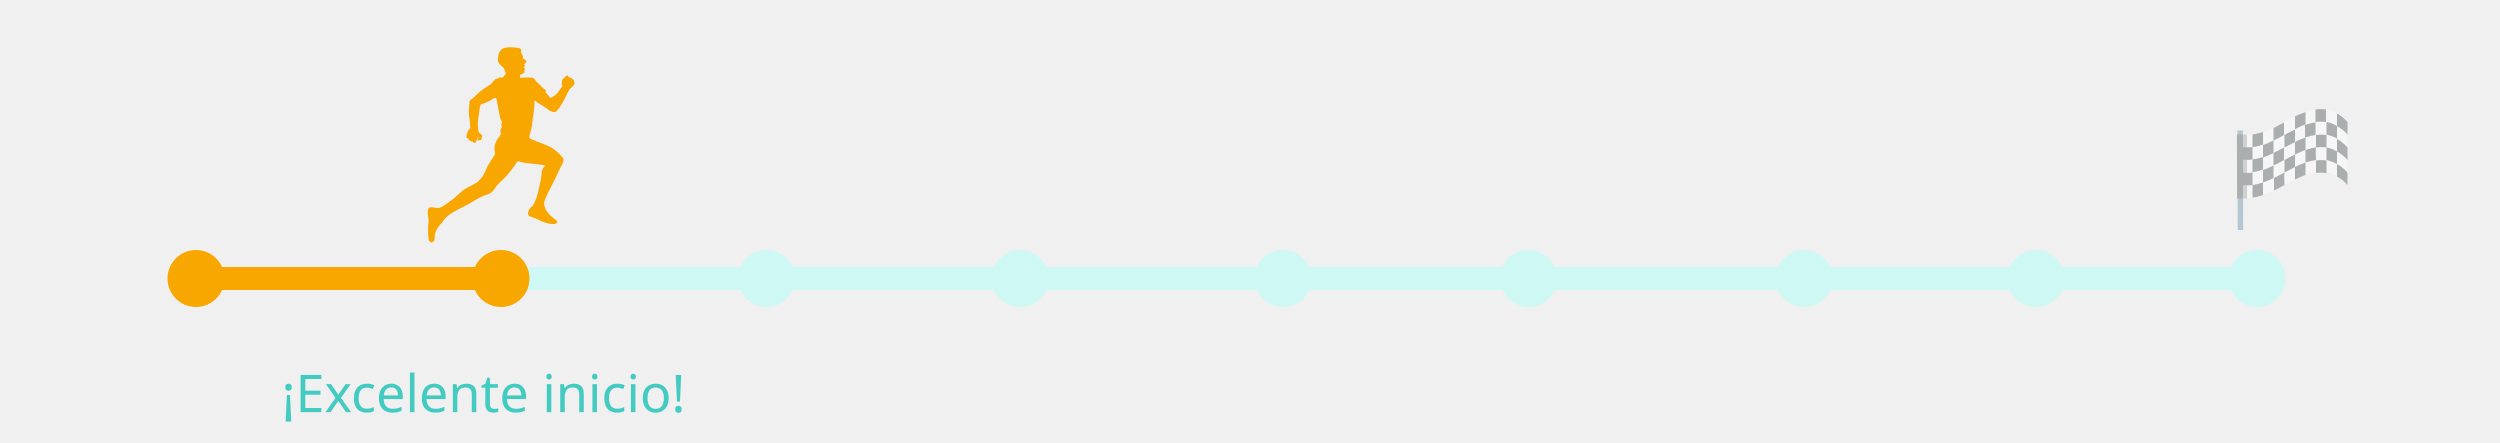
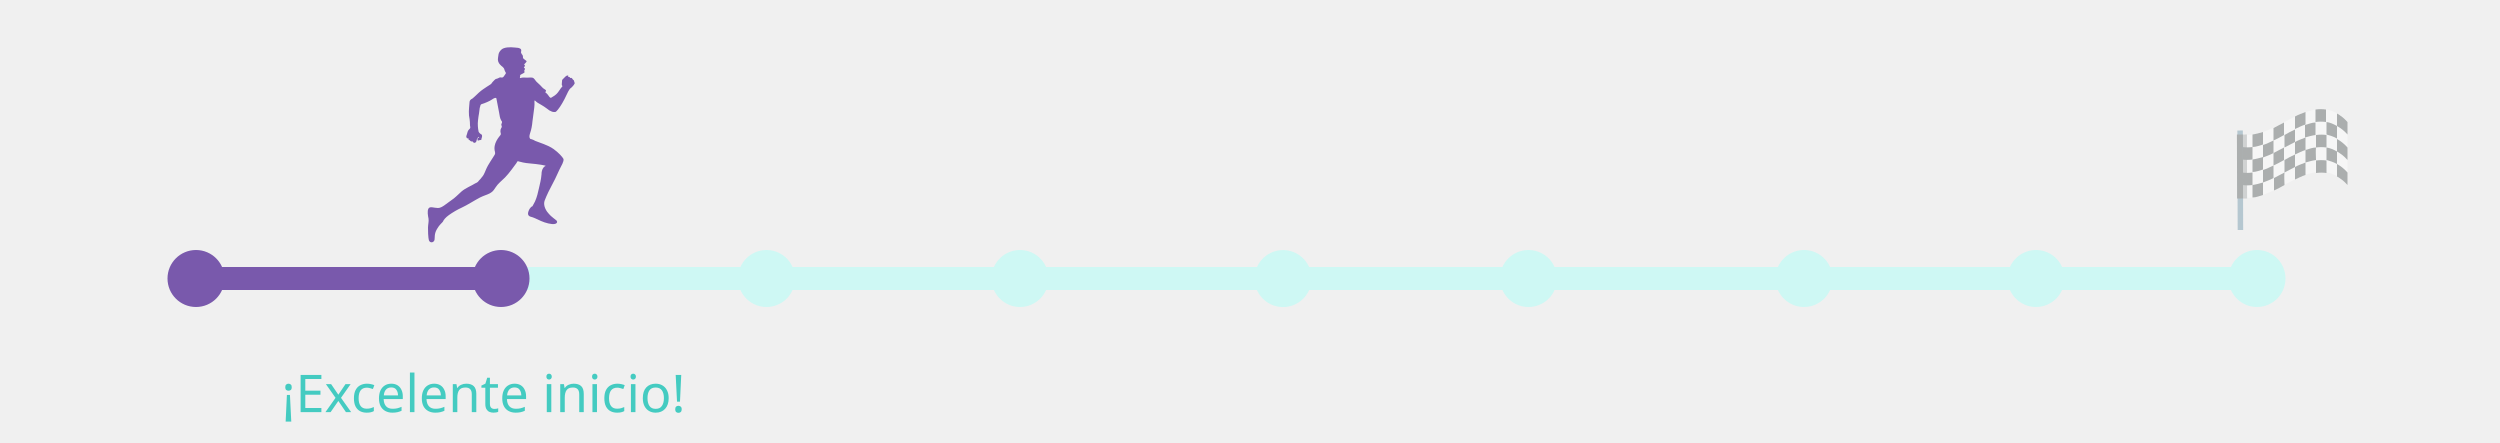
<svg xmlns="http://www.w3.org/2000/svg" version="1.1" id="Capa_1" x="0px" y="0px" viewBox="0 0 500 88.4" style="enable-background:new 0 0 500 88.4;" xml:space="preserve">
  <style type="text/css">
	.st0{fill:#CEF8F4;}
- 	.st1{fill:#F8A600;}
+ 	.st1{fill:#7959AC;}
	.st2{fill:#44CBC1;}
	.st3{font-family:'Poppins-Medium';}
	.st4{font-size:10.427px;}
	.st5{opacity:0.39;}
	.st6{fill:#FFFFFF;}
	.st7{fill:#3D4646;}
	.st8{fill:#58869D;}
	.st9{opacity:0.5;fill:#3D4646;enable-background:new    ;}
</style>
  <rect x="94.5" y="53.4" class="st0" width="356" height="4.6" />
  <rect x="39.2" y="53.4" class="st1" width="61" height="4.6" />
  <circle class="st1" cx="39.2" cy="55.7" r="5.7" />
  <circle class="st1" cx="100.2" cy="55.7" r="5.7" />
  <circle class="st0" cx="153.3" cy="55.7" r="5.7" />
  <circle class="st0" cx="204" cy="55.7" r="5.7" />
-   <circle class="st0" cx="256.6" cy="55.7" r="5.7" />
+   <ellipse transform="matrix(0.2298 -0.9732 0.9732 0.2298 143.4354 292.6385)" class="st0" cx="256.6" cy="55.7" rx="5.7" ry="5.7" />
  <circle class="st0" cx="305.7" cy="55.7" r="5.7" />
  <circle class="st0" cx="360.8" cy="55.7" r="5.7" />
  <circle class="st0" cx="407.2" cy="55.7" r="5.7" />
  <circle class="st0" cx="451.4" cy="55.7" r="5.7" />
  <text transform="matrix(1 0 0 1 56.3012 82.4253)" class="st2 st3 st4">¡Excelente inicio!</text>
-   <path class="st1" d="M104.1,15.6c0,0-0.2,0.1-0.1-0.2c0.1-0.2-0.1-0.4,0.2-0.5c0.4-0.2,0.8-0.4,0.7-0.5c0-0.2-0.1-0.3,0-0.4  c0.1-0.1,0.1-0.2,0.1-0.3c-0.1-0.1-0.3-0.1-0.2-0.2c0.1-0.2,0.2-0.3,0.2-0.4s-0.3-0.1-0.1-0.3s0.5-0.5,0.4-0.6s-0.7-0.5-0.7-0.6  c0-0.2,0-0.4-0.1-0.6c-0.2-0.2-0.2-0.3-0.3-0.5c0-0.2,0.2-0.6-0.2-0.8s-0.4-0.1-1.1-0.2c-0.8-0.1-2.2-0.1-2.7,0.5  c-0.6,0.6-0.5,1.1-0.6,1.6s0.1,1,0.4,1.3c0.3,0.4,0.8,0.5,0.9,1.1c0.2,0.6,0.4,0.5,0.2,0.8c-0.2,0.2-0.4,0.8-0.8,0.7  c-0.4-0.1-0.5,0.1-0.8,0.2c-0.4,0.1-0.4,0.1-0.6,0.3c-0.2,0.2-0.5,0.5-0.6,0.7s-1.5,0.9-2.5,1.8s-0.9,0.9-1.3,1.2  c-0.4,0.2-0.6,0.4-0.6,0.8s-0.2,1.5-0.1,2.6c0.2,1.1,0.2,1.6,0.2,2c0.1,0.5,0.1,0.5-0.2,0.8s-0.3,0.6-0.4,0.9  c-0.1,0.3-0.2,0.5-0.1,0.7c0.1,0.2,0.3,0.2,0.4,0.2c0.1,0-0.1,0.2,0.1,0.3c0.2,0.1,0.2,0,0.2,0s-0.1,0.1,0.1,0.2  c0.1,0.1,0.3,0.1,0.4,0.1c0.1-0.1,0,0.1,0.2,0.2s0.3,0.1,0.5-0.1c0.1-0.1,0.1-0.4,0.2-0.6c0.1-0.2,0.3-0.5,0.4-0.4  c0.1,0.2-0.1,0.1-0.2,0.2c-0.1,0.1-0.2,0.6,0.1,0.5c0.4-0.1,0.2-0.1,0.4-0.1s0.2-0.1,0.2-0.3c0.1-0.2,0.2-0.7,0-0.8  c-0.2-0.1-0.6-0.4-0.6-0.7c-0.1-0.4-0.2-1.4-0.1-2.1c0.1-0.7,0.1-1,0.2-1.4c0.1-0.5,0.1-1.1,0.2-1.3c0.1-0.2,0-0.5,0.4-0.6  s1.6-0.6,2-0.9s0.9-0.5,0.9-0.1c0.1,0.5,0.4,2,0.5,2.6s0.2,1.3,0.4,1.6c0.1,0.3,0.2,0.1,0.2,0.5c-0.1,0.4-0.2,0.2-0.1,0.6  c0.1,0.4,0.1,0.2-0.1,0.6c-0.1,0.4-0.1,0-0.1,0.4c-0.1,0.4,0.2,0.6,0,0.9s-1.6,1.7-1.1,3.4c0,0,0.1,0.4-0.1,0.6  c-0.2,0.4-1.3,1.9-1.7,2.9s-0.6,1.3-0.8,1.5c-0.2,0.3-0.4,0.5-0.6,0.7c-0.2,0.2-0.1,0.3-0.8,0.6c-0.6,0.4-1.9,0.9-2.7,1.6  s-1.2,1.2-2.1,1.8s-1.8,1.5-2.6,1.5s-1.6-0.4-1.9,0.1s-0.1,1.5,0,2s-0.1,1.3-0.1,1.8s0,2,0.2,2.6c0.2,0.5,0.9,0.5,1.1-0.1  c0.1-0.5-0.1-1.2,0.5-2.2c0.5-0.9,1.1-1.3,1.2-1.5c0.1-0.3,0.5-0.8,1.2-1.3s1.7-1.1,2.6-1.5c0.9-0.4,2.8-1.6,3.6-2s1.3-0.5,1.9-0.8  c0.5-0.3,0.7-0.4,1.2-1.2s1.1-1.2,1.9-2s2-2.5,2.3-2.9c0.2-0.4,0.2-0.4,0.5-0.3c0.4,0.1,1,0.3,2.3,0.4c1.3,0.1,3.3,0.4,3,0.5  s-0.8,0.6-0.8,1.7c-0.1,1.1-0.3,1.8-0.5,2.7s-0.4,1.8-0.8,2.7c-0.5,0.9-0.5,1-0.6,1s-0.3,0.2-0.5,0.5c-0.2,0.4-0.6,1.2,0.1,1.5  c0.8,0.2,1.3,0.5,2.2,0.9s2.1,0.7,2.7,0.6c0.6-0.1,0.6-0.5,0.4-0.7c-0.2-0.2-1.1-0.8-1.5-1.3c-0.5-0.5-1.2-1.6-0.9-2.6  c0.4-1.1,1.1-2.5,1.7-3.6c0.6-1.1,0.9-1.9,1.3-2.7c0.4-0.8,0.9-1.6,0.8-2.1c-0.2-0.4-1-1.3-2-2c-1.1-0.8-2.9-1.3-3.6-1.6  c-0.7-0.4-1-0.4-1-0.4s-0.4-0.2-0.1-1.1s0.4-1.5,0.5-2.5s0.4-2.7,0.4-3.3c0-0.6-0.1-1,0.2-0.7s0.5,0.4,1.2,0.8s1.3,0.9,1.6,1.1  c0.4,0.2,0.6,0.3,0.9,0.3c0.3,0,0.3,0.1,0.8-0.5s1.2-1.8,1.7-2.9s0.7-1.3,1-1.5c0.2-0.2,0.8-0.8,0.6-1c-0.1-0.2-0.1-0.5-0.2-0.5  c-0.1-0.1-0.1,0-0.2-0.2c-0.1-0.2-0.3-0.3-0.4-0.2c-0.2,0-0.1-0.2-0.2-0.2s-0.2,0-0.3-0.1c0-0.1,0.2-0.2-0.1-0.2  c-0.2,0-0.2,0.1-0.4,0.2c-0.2,0.2-0.3,0.3-0.5,0.5c-0.2,0.2-0.2,0.2-0.2,0.5c0,0.4-0.1,0.6,0,0.8c0.1,0.1,0.2,0.1-0.2,0.5  c-0.3,0.4-0.5,0.8-0.9,1.2c-0.4,0.4-0.9,0.6-1,0.7s-0.2,0.1-0.4-0.1c-0.1-0.2-0.6-0.8-0.8-0.9s0.4-0.3-0.1-0.6  c-0.5-0.3-0.5-0.4-1-0.9s-0.7-0.6-0.9-0.9c-0.3-0.4-0.4-0.6-0.9-0.6C104.9,15.6,104.7,15.4,104.1,15.6z" />
+   <path class="st1" d="M104.1,15.6c0,0-0.2,0.1-0.1-0.2c0.1-0.2-0.1-0.4,0.2-0.5c0.4-0.2,0.8-0.4,0.7-0.5c0-0.2-0.1-0.3,0-0.4  c0.1-0.1,0.1-0.2,0.1-0.3c-0.1-0.1-0.3-0.1-0.2-0.2c0.1-0.2,0.2-0.3,0.2-0.4s-0.3-0.1-0.1-0.3s0.5-0.5,0.4-0.6s-0.7-0.5-0.7-0.6  c0-0.2,0-0.4-0.1-0.6c-0.2-0.2-0.2-0.3-0.3-0.5c0-0.2,0.2-0.6-0.2-0.8s-0.4-0.1-1.1-0.2c-0.8-0.1-2.2-0.1-2.7,0.5  c-0.6,0.6-0.5,1.1-0.6,1.6s0.1,1,0.4,1.3c0.3,0.4,0.8,0.5,0.9,1.1c0.2,0.6,0.4,0.5,0.2,0.8c-0.2,0.2-0.4,0.8-0.8,0.7  s-0.5,0.1-0.8,0.2c-0.4,0.1-0.4,0.1-0.6,0.3c-0.2,0.2-0.5,0.5-0.6,0.7s-1.5,0.9-2.5,1.8s-0.9,0.9-1.3,1.2c-0.4,0.2-0.6,0.4-0.6,0.8  s-0.2,1.5-0.1,2.6c0.2,1.1,0.2,1.6,0.2,2c0.1,0.5,0.1,0.5-0.2,0.8s-0.3,0.6-0.4,0.9s-0.2,0.5-0.1,0.7s0.3,0.2,0.4,0.2  s-0.1,0.2,0.1,0.3c0.2,0.1,0.2,0,0.2,0s-0.1,0.1,0.1,0.2c0.1,0.1,0.3,0.1,0.4,0.1c0.1-0.1,0,0.1,0.2,0.2s0.3,0.1,0.5-0.1  c0.1-0.1,0.1-0.4,0.2-0.6s0.3-0.5,0.4-0.4c0.1,0.2-0.1,0.1-0.2,0.2s-0.2,0.6,0.1,0.5c0.4-0.1,0.2-0.1,0.4-0.1s0.2-0.1,0.2-0.3  c0.1-0.2,0.2-0.7,0-0.8c-0.2-0.1-0.6-0.4-0.6-0.7c-0.1-0.4-0.2-1.4-0.1-2.1s0.1-1,0.2-1.4c0.1-0.5,0.1-1.1,0.2-1.3  c0.1-0.2,0-0.5,0.4-0.6s1.6-0.6,2-0.9s0.9-0.5,0.9-0.1c0.1,0.5,0.4,2,0.5,2.6s0.2,1.3,0.4,1.6c0.1,0.3,0.2,0.1,0.2,0.5  c-0.1,0.4-0.2,0.2-0.1,0.6s0.1,0.2-0.1,0.6c-0.1,0.4-0.1,0-0.1,0.4c-0.1,0.4,0.2,0.6,0,0.9s-1.6,1.7-1.1,3.4c0,0,0.1,0.4-0.1,0.6  c-0.2,0.4-1.3,1.9-1.7,2.9s-0.6,1.3-0.8,1.5c-0.2,0.3-0.4,0.5-0.6,0.7s-0.1,0.3-0.8,0.6c-0.6,0.4-1.9,0.9-2.7,1.6s-1.2,1.2-2.1,1.8  s-1.8,1.5-2.6,1.5s-1.6-0.4-1.9,0.1s-0.1,1.5,0,2s-0.1,1.3-0.1,1.8s0,2,0.2,2.6c0.2,0.5,0.9,0.5,1.1-0.1c0.1-0.5-0.1-1.2,0.5-2.2  c0.5-0.9,1.1-1.3,1.2-1.5c0.1-0.3,0.5-0.8,1.2-1.3s1.7-1.1,2.6-1.5s2.8-1.6,3.6-2s1.3-0.5,1.9-0.8c0.5-0.3,0.7-0.4,1.2-1.2  s1.1-1.2,1.9-2s2-2.5,2.3-2.9c0.2-0.4,0.2-0.4,0.5-0.3c0.4,0.1,1,0.3,2.3,0.4c1.3,0.1,3.3,0.4,3,0.5s-0.8,0.6-0.8,1.7  c-0.1,1.1-0.3,1.8-0.5,2.7s-0.4,1.8-0.8,2.7c-0.5,0.9-0.5,1-0.6,1s-0.3,0.2-0.5,0.5c-0.2,0.4-0.6,1.2,0.1,1.5  c0.8,0.2,1.3,0.5,2.2,0.9s2.1,0.7,2.7,0.6c0.6-0.1,0.6-0.5,0.4-0.7s-1.1-0.8-1.5-1.3c-0.5-0.5-1.2-1.6-0.9-2.6  c0.4-1.1,1.1-2.5,1.7-3.6s0.9-1.9,1.3-2.7s0.9-1.6,0.8-2.1c-0.2-0.4-1-1.3-2-2c-1.1-0.8-2.9-1.3-3.6-1.6c-0.7-0.4-1-0.4-1-0.4  s-0.4-0.2-0.1-1.1s0.4-1.5,0.5-2.5s0.4-2.7,0.4-3.3c0-0.6-0.1-1,0.2-0.7s0.5,0.4,1.2,0.8s1.3,0.9,1.6,1.1c0.4,0.2,0.6,0.3,0.9,0.3  s0.3,0.1,0.8-0.5s1.2-1.8,1.7-2.9s0.7-1.3,1-1.5c0.2-0.2,0.8-0.8,0.6-1c-0.1-0.2-0.1-0.5-0.2-0.5c-0.1-0.1-0.1,0-0.2-0.2  s-0.3-0.3-0.4-0.2c-0.2,0-0.1-0.2-0.2-0.2s-0.2,0-0.3-0.1c0-0.1,0.2-0.2-0.1-0.2c-0.2,0-0.2,0.1-0.4,0.2c-0.2,0.2-0.3,0.3-0.5,0.5  s-0.2,0.2-0.2,0.5c0,0.4-0.1,0.6,0,0.8c0.1,0.1,0.2,0.1-0.2,0.5c-0.3,0.4-0.5,0.8-0.9,1.2c-0.4,0.4-0.9,0.6-1,0.7s-0.2,0.1-0.4-0.1  c-0.1-0.2-0.6-0.8-0.8-0.9s0.4-0.3-0.1-0.6c-0.5-0.3-0.5-0.4-1-0.9s-0.7-0.6-0.9-0.9c-0.3-0.4-0.4-0.6-0.9-0.6  C104.9,15.6,104.7,15.4,104.1,15.6z" />
  <g class="st5">
    <g>
      <g>
        <path class="st6" d="M469.5,24.3c-7-7.2-14,3.7-21,2.6v12.6c7,1.1,14-9.9,21-2.6C469.5,32.7,469.5,28.5,469.5,24.3z" />
        <g>
          <g>
            <g>
              <path class="st7" d="M450.5,37c-0.7,0.1-1.4,0.1-2.1,0c0-0.8,0-1.7,0-2.5c0.7,0.1,1.4,0.1,2.1,0        C450.5,35.3,450.5,36.2,450.5,37z" />
            </g>
            <g>
              <path class="st7" d="M452.6,33.9c-0.7,0.2-1.4,0.5-2.1,0.5c0-0.8,0-1.7,0-2.5c0.7-0.1,1.4-0.3,2.1-0.5        C452.6,32.2,452.6,33.1,452.6,33.9z" />
            </g>
          </g>
          <g>
            <g>
              <path class="st7" d="M452.6,39c-0.7,0.2-1.4,0.5-2.1,0.5c0-0.8,0-1.7,0-2.5c0.7-0.1,1.4-0.3,2.1-0.5        C452.6,37.3,452.6,38.1,452.6,39z" />
            </g>
          </g>
          <g>
            <path class="st7" d="M450.5,31.9c-0.7,0.1-1.4,0.1-2.1,0c0-0.8,0-1.7,0-2.5c0.7,0.1,1.4,0.1,2.1,0       C450.5,30.3,450.5,31.1,450.5,31.9z" />
          </g>
          <g>
            <path class="st7" d="M452.6,28.9c-0.7,0.2-1.4,0.5-2.1,0.5c0-0.8,0-1.7,0-2.5c0.7-0.1,1.4-0.3,2.1-0.5       C452.6,27.2,452.6,28,452.6,28.9z" />
          </g>
        </g>
        <g>
          <g>
            <g>
              <path class="st7" d="M454.7,35.6c-0.7,0.4-1.4,0.6-2.1,0.9c0-0.8,0-1.7,0-2.5c0.7-0.2,1.4-0.6,2.1-0.9        C454.7,33.9,454.7,34.8,454.7,35.6z" />
            </g>
            <g>
              <path class="st7" d="M456.8,32c-0.7,0.4-1.4,0.8-2.1,1.1c0-0.8,0-1.7,0-2.5c0.7-0.4,1.4-0.7,2.1-1.1        C456.8,30.3,456.8,31.2,456.8,32z" />
              <path class="st7" d="M459,33.4c-0.7,0.4-1.4,0.7-2.1,1.1c0-0.8,0-1.7,0-2.5c0.7-0.4,1.4-0.8,2.1-1.1        C459,31.8,459,32.6,459,33.4z" />
            </g>
            <g>
              <path class="st7" d="M461.1,30c-0.7,0.2-1.4,0.6-2.1,0.9c0-0.8,0-1.7,0-2.5c0.7-0.4,1.4-0.6,2.1-0.9        C461.1,28.3,461.1,29.1,461.1,30z" />
            </g>
          </g>
          <g>
            <g>
              <path class="st7" d="M456.9,37c-0.7,0.4-1.4,0.8-2.1,1.1c0-0.8,0-1.7,0-2.5c0.7-0.4,1.4-0.7,2.1-1.1        C456.8,35.3,456.9,36.2,456.9,37z" />
            </g>
            <g>
              <path class="st7" d="M461.1,35c-0.7,0.2-1.4,0.6-2.1,0.9c0-0.8,0-1.7,0-2.5c0.7-0.4,1.4-0.6,2.1-0.9        C461.1,33.3,461.1,34.2,461.1,35z" />
            </g>
          </g>
          <path class="st7" d="M454.7,30.6c-0.7,0.4-1.4,0.6-2.1,0.9c0-0.8,0-1.7,0-2.5c0.7-0.2,1.4-0.6,2.1-0.9      C454.7,28.9,454.7,29.7,454.7,30.6z" />
          <g>
            <path class="st7" d="M456.8,27c-0.7,0.4-1.4,0.8-2.1,1.1c0-0.8,0-1.7,0-2.5c0.7-0.4,1.4-0.7,2.1-1.1       C456.8,25.3,456.8,26.1,456.8,27z" />
            <path class="st7" d="M459,28.4c-0.7,0.4-1.4,0.7-2.1,1.1c0-0.8,0-1.7,0-2.5c0.7-0.4,1.4-0.8,2.1-1.1       C459,26.7,459,27.5,459,28.4z" />
          </g>
          <g>
            <path class="st7" d="M461.1,24.9c-0.7,0.2-1.4,0.6-2.1,0.9c0-0.8,0-1.7,0-2.5c0.7-0.4,1.4-0.6,2.1-0.9       C461.1,23.2,461.1,24.1,461.1,24.9z" />
          </g>
        </g>
        <g>
          <g>
            <g>
              <path class="st7" d="M463.2,32c-0.7,0.1-1.4,0.3-2.1,0.5c0-0.8,0-1.7,0-2.5c0.7-0.2,1.4-0.5,2.1-0.5        C463.1,30.3,463.2,31.2,463.2,32z" />
            </g>
            <g>
              <path class="st7" d="M465.3,29.5c-0.7-0.1-1.4-0.1-2.1,0c0-0.8,0-1.7,0-2.5c0.7-0.1,1.4-0.1,2.1,0        C465.3,27.8,465.3,28.7,465.3,29.5z" />
              <path class="st7" d="M467.4,32.8c-0.7-0.4-1.4-0.6-2.1-0.8c0-0.8,0-1.7,0-2.5c0.7,0.1,1.4,0.4,2.1,0.8        C467.4,31.1,467.4,32,467.4,32.8z" />
            </g>
            <g>
              <path class="st7" d="M469.5,32c-0.7-0.8-1.4-1.3-2.1-1.7c0-0.8,0-1.7,0-2.5c0.7,0.4,1.4,0.9,2.1,1.7        C469.5,30.3,469.5,31.1,469.5,32z" />
            </g>
          </g>
          <g>
            <g>
              <path class="st7" d="M465.3,34.6c-0.7-0.1-1.4-0.1-2.1,0c0-0.8,0-1.7,0-2.5c0.7-0.1,1.4-0.1,2.1,0        C465.3,32.9,465.3,33.7,465.3,34.6z" />
            </g>
            <g>
              <path class="st7" d="M469.5,37c-0.7-0.8-1.4-1.3-2.1-1.7c0-0.8,0-1.7,0-2.5c0.7,0.4,1.4,0.9,2.1,1.7        C469.5,35.3,469.5,36.2,469.5,37z" />
            </g>
          </g>
          <path class="st7" d="M463.1,27c-0.7,0.1-1.4,0.3-2.1,0.5c0-0.8,0-1.7,0-2.5c0.7-0.2,1.4-0.5,2.1-0.5      C463.1,25.3,463.1,26.1,463.1,27z" />
          <g>
            <path class="st7" d="M465.2,24.4c-0.7-0.1-1.4-0.1-2.1,0c0-0.8,0-1.7,0-2.5c0.7-0.1,1.4-0.1,2.1,0       C465.2,22.7,465.2,23.6,465.2,24.4z" />
            <path class="st7" d="M467.4,27.7c-0.7-0.4-1.4-0.6-2.1-0.8c0-0.8,0-1.7,0-2.5c0.7,0.1,1.4,0.4,2.1,0.8       C467.4,26,467.4,26.9,467.4,27.7z" />
          </g>
          <g>
            <path class="st7" d="M469.5,26.9c-0.7-0.8-1.4-1.3-2.1-1.7c0-0.8,0-1.7,0-2.5c0.7,0.4,1.4,0.9,2.1,1.7       C469.5,25.2,469.5,26,469.5,26.9z" />
          </g>
        </g>
      </g>
-       <rect x="447.5" y="26.1" transform="matrix(1 -3.170401e-03 3.170401e-03 1 -0.112 1.4207)" class="st8" width="1.1" height="19.9" />
-       <rect x="447.4" y="26.9" transform="matrix(1 -3.174684e-03 3.174684e-03 1 -0.1035 1.4224)" class="st7" width="1.2" height="12.8" />
-       <rect x="448.6" y="26.9" transform="matrix(1 -3.178607e-03 3.178607e-03 1 -0.1036 1.4274)" class="st9" width="0.8" height="12.8" />
+       <rect x="447.5" y="26.1" transform="matrix(1 -3.170385e-03 3.170385e-03 1 -0.112 1.4207)" class="st8" width="1.1" height="19.9" />
+       <rect x="447.4" y="26.9" transform="matrix(1 -3.174668e-03 3.174668e-03 1 -0.1035 1.4224)" class="st7" width="1.2" height="12.8" />
+       <rect x="448.6" y="26.9" transform="matrix(1 -3.178591e-03 3.178591e-03 1 -0.1036 1.4274)" class="st9" width="0.8" height="12.8" />
    </g>
  </g>
</svg>
